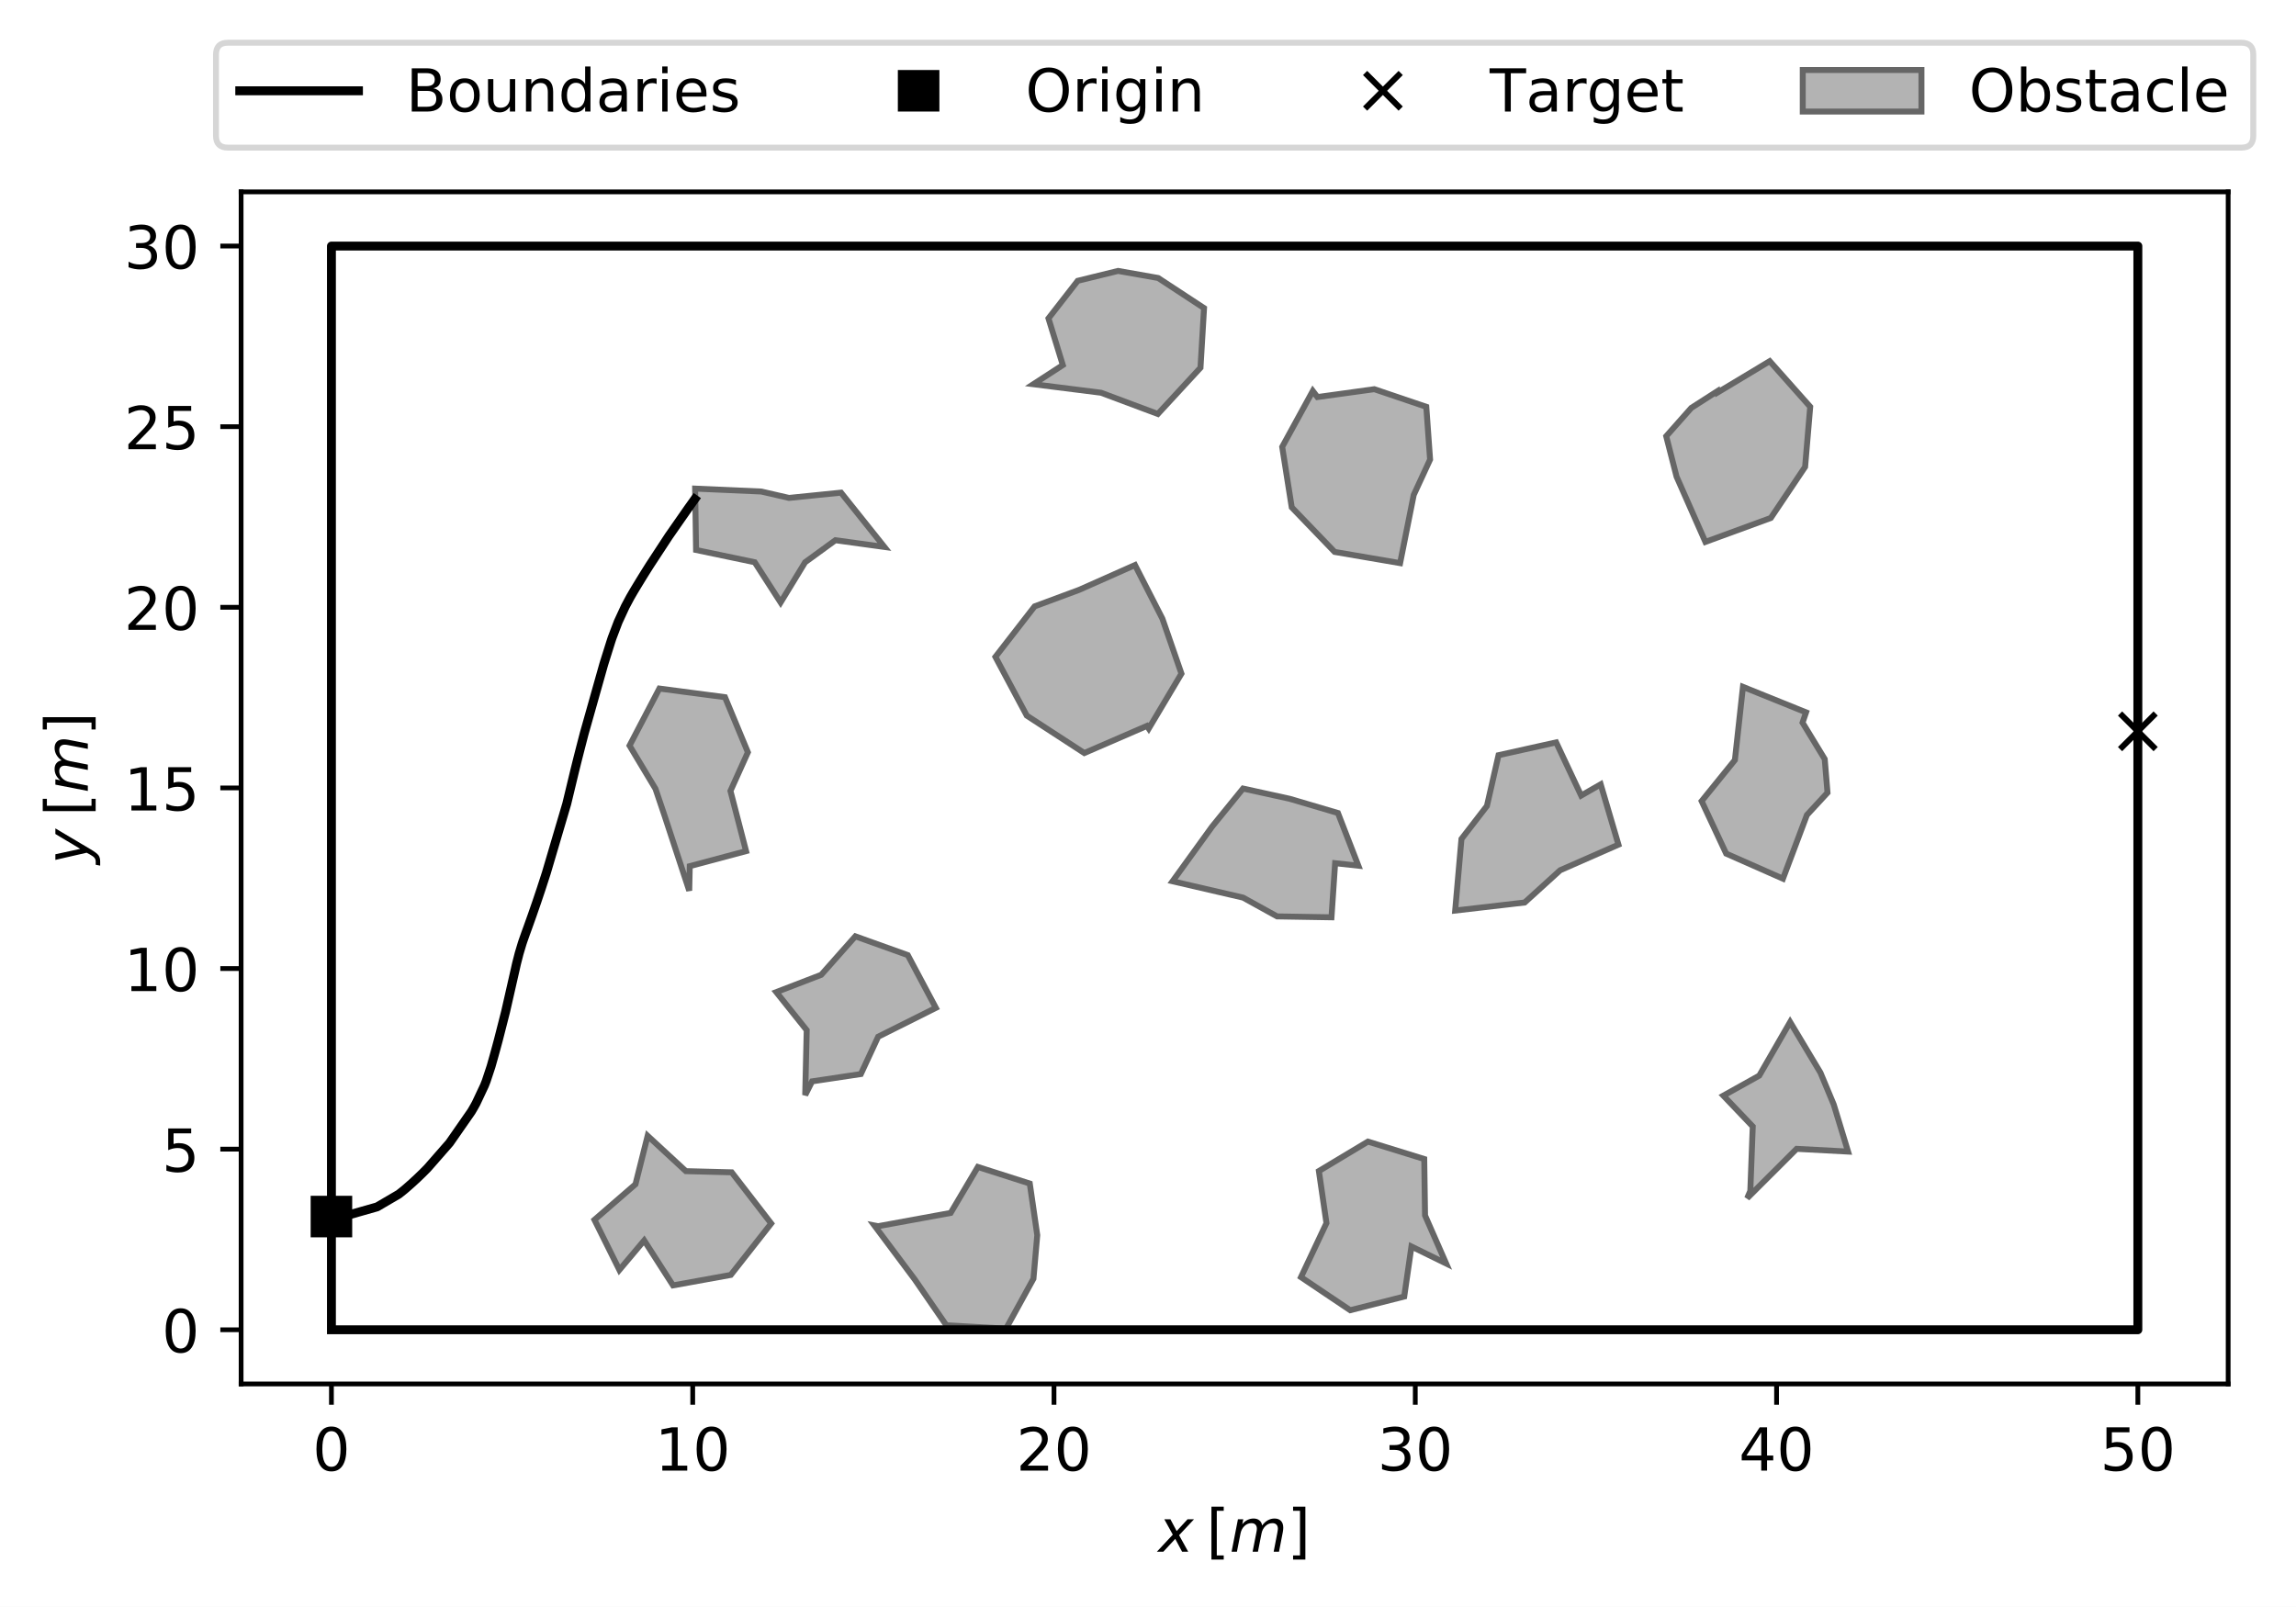
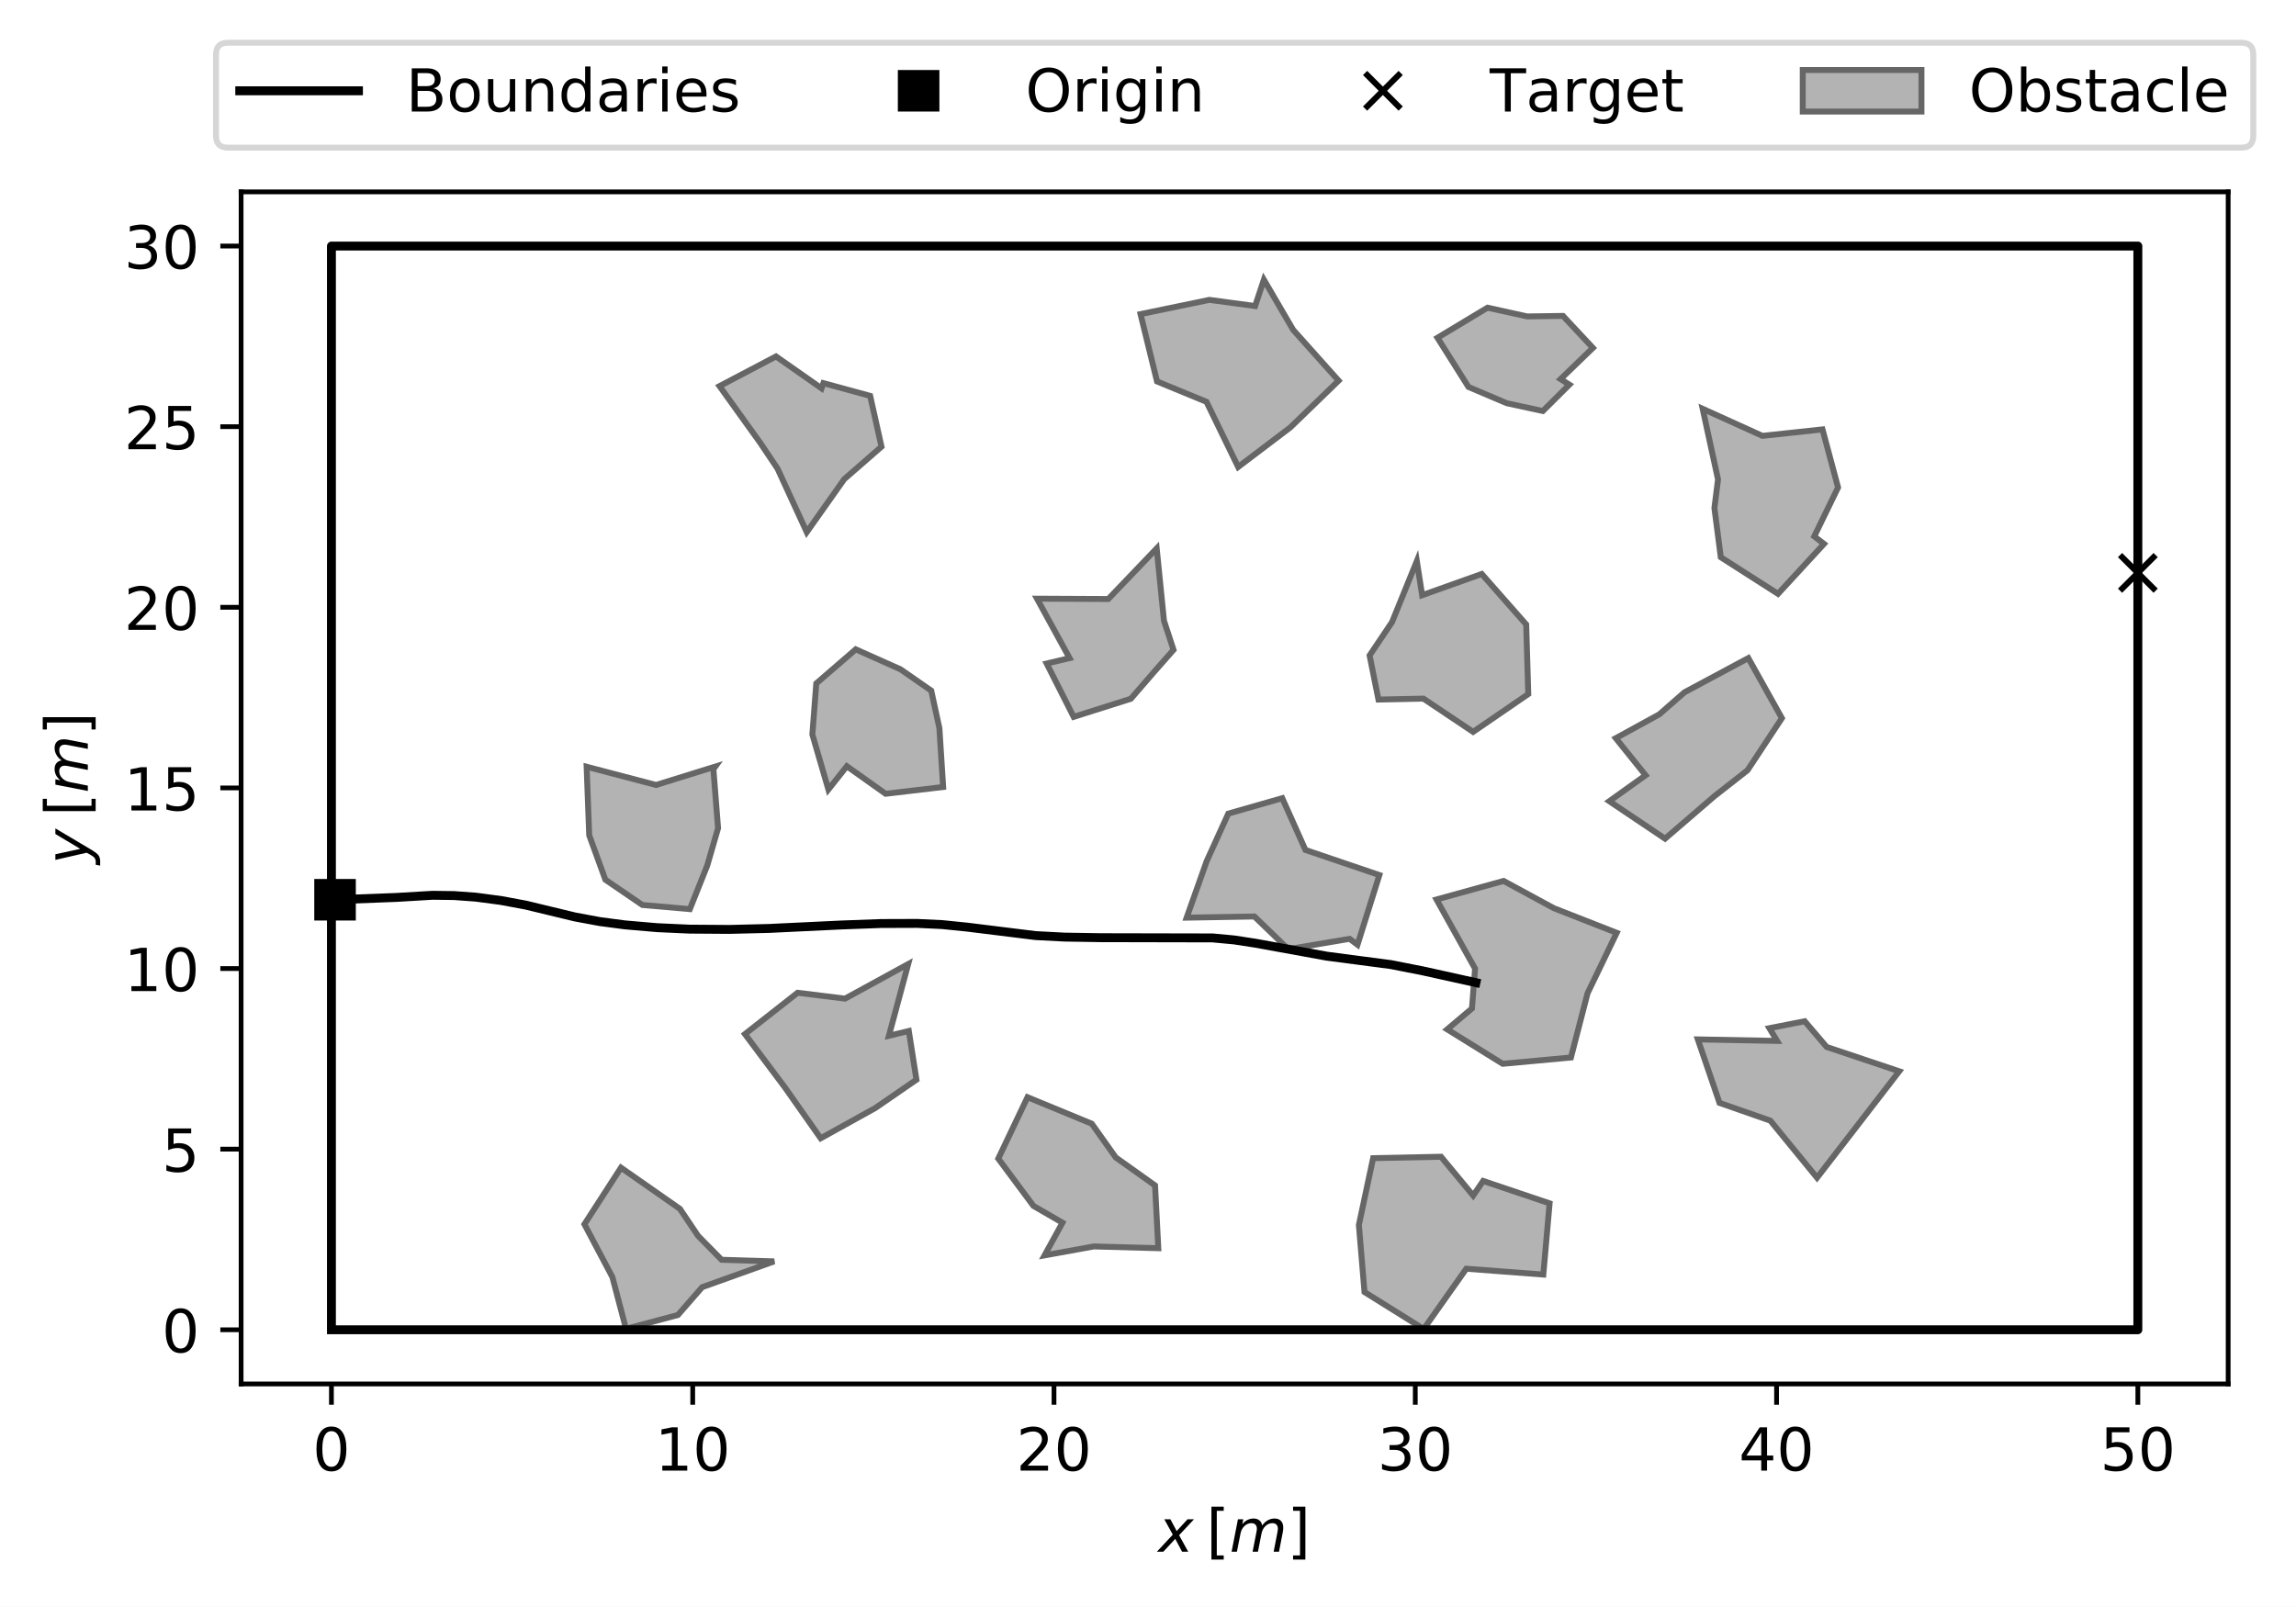
<svg xmlns="http://www.w3.org/2000/svg" xmlns:xlink="http://www.w3.org/1999/xlink" height="270.768pt" version="1.1" viewBox="0 0 386.854 270.768" width="386.854pt">
  <defs>
    <style type="text/css">
*{stroke-linecap:butt;stroke-linejoin:round;}
  </style>
  </defs>
  <g id="figure_1">
    <g id="patch_1">
      <path d="M 0 270.768  L 386.854 270.768  L 386.854 0  L 0 0  z " style="fill:#ffffff;" />
    </g>
    <g id="axes_1">
      <g id="patch_2">
        <path d="M 40.625 233.212  L 375.425 233.212  L 375.425 32.332  L 40.625 32.332  z " style="fill:#ffffff;" />
      </g>
      <g id="patch_3">
-         <path clip-path="url(#p0afa067179)" d="M 243.658 212.914  L 240.106 204.818  L 239.971 195.308  L 230.485 192.373  L 222.219 197.335  L 223.495 206.105  L 219.203 215.216  L 227.498 220.787  L 236.598 218.483  L 237.814 210.053  z " style="fill:#808080;opacity:0.6;stroke:#000000;stroke-linejoin:miter;" />
+         <path clip-path="url(#p19e480f29f)" d="M 142.685 129.12  L 149.223 133.761  L 158.911 132.617  L 158.278 122.702  L 156.905 116.38  L 151.724 112.786  L 144.184 109.42  L 137.537 115.165  L 136.875 123.766  L 139.576 133.037  z " style="fill:#808080;opacity:0.6;stroke:#000000;stroke-linejoin:miter;" />
      </g>
      <g id="patch_4">
-         <path clip-path="url(#p0afa067179)" d="M 294.382 201.914  L 302.719 193.592  L 311.381 194.055  L 308.965 186.119  L 306.727 180.755  L 301.619 172.227  L 296.418 181.254  L 290.369 184.628  L 295.322 189.823  L 294.91 200.686  z " style="fill:#808080;opacity:0.6;stroke:#000000;stroke-linejoin:miter;" />
+         <path clip-path="url(#p19e480f29f)" d="M 299.418 175.404  L 286.07 175.151  L 289.725 185.854  L 298.286 188.843  L 306.152 198.462  L 313.204 189.33  L 320.002 180.523  L 307.777 176.425  L 304.076 172.09  L 298.125 173.259  z " style="fill:#808080;opacity:0.6;stroke:#000000;stroke-linejoin:miter;" />
      </g>
      <g id="patch_5">
-         <path clip-path="url(#p0afa067179)" d="M 266.41 134.061  L 262.199 125.101  L 252.487 127.259  L 250.534 135.811  L 246.241 141.375  L 245.184 153.441  L 256.892 152.083  L 262.876 146.645  L 272.693 142.331  L 269.701 132.171  z " style="fill:#808080;opacity:0.6;stroke:#000000;stroke-linejoin:miter;" />
+         <path clip-path="url(#p19e480f29f)" d="M 238.722 94.54  L 234.549 104.822  L 230.764 110.449  L 232.257 117.885  L 239.835 117.725  L 248.204 123.33  L 257.498 116.96  L 257.151 105.23  L 249.659 96.721  L 239.617 100.297  z " style="fill:#808080;opacity:0.6;stroke:#000000;stroke-linejoin:miter;" />
      </g>
      <g id="patch_6">
-         <path clip-path="url(#p0afa067179)" d="M 136.828 182.222  L 145.043 180.99  L 147.96 174.7  L 157.682 169.836  L 152.956 160.949  L 144.117 157.781  L 138.366 164.268  L 130.796 167.18  L 135.923 173.598  L 135.67 184.529  z " style="fill:#808080;opacity:0.6;stroke:#000000;stroke-linejoin:miter;" />
+         <path clip-path="url(#p19e480f29f)" d="M 248.215 201.468  L 242.8 194.925  L 231.359 195.161  L 228.958 206.421  L 229.906 217.724  L 239.876 223.951  L 247.057 213.794  L 260.035 214.778  L 261.093 202.776  L 249.897 199.004  z " style="fill:#808080;opacity:0.6;stroke:#000000;stroke-linejoin:miter;" />
      </g>
      <g id="patch_7">
-         <path clip-path="url(#p0afa067179)" d="M 193.552 122.772  L 199.063 113.516  L 195.848 104.243  L 191.236 95.218  L 181.853 99.388  L 174.325 102.18  L 167.716 110.692  L 173 120.587  L 182.695 126.896  L 193.245 122.323  z " style="fill:#808080;opacity:0.6;stroke:#000000;stroke-linejoin:miter;" />
+         <path clip-path="url(#p19e480f29f)" d="M 228.725 159.199  L 232.412 147.456  L 219.952 143.226  L 216.048 134.502  L 206.956 137.103  L 203.316 145.11  L 199.937 154.637  L 211.352 154.438  L 217.067 159.948  L 227.395 158.204  z " style="fill:#808080;opacity:0.6;stroke:#000000;stroke-linejoin:miter;" />
      </g>
      <g id="patch_8">
-         <path clip-path="url(#p0afa067179)" d="M 147.329 206.507  L 154.147 215.627  L 159.447 223.32  L 169.5 223.898  L 174.127 215.476  L 174.769 208.136  L 173.507 199.44  L 164.759 196.646  L 160.174 204.393  L 147.959 206.627  z " style="fill:#808080;opacity:0.6;stroke:#000000;stroke-linejoin:miter;" />
+         <path clip-path="url(#p19e480f29f)" d="M 262.943 63.883  L 268.387 58.626  L 263.351 53.235  L 257.326 53.323  L 250.632 51.85  L 242.201 56.917  L 247.426 65.209  L 253.858 67.94  L 259.956 69.264  L 264.421 64.817  z " style="fill:#808080;opacity:0.6;stroke:#000000;stroke-linejoin:miter;" />
      </g>
      <g id="patch_9">
-         <path clip-path="url(#p0afa067179)" d="M 174.109 64.743  L 185.511 66.179  L 195.085 69.757  L 202.27 61.968  L 202.871 51.917  L 195.139 46.844  L 188.384 45.652  L 181.583 47.322  L 176.658 53.648  L 179.075 61.518  z " style="fill:#808080;opacity:0.6;stroke:#000000;stroke-linejoin:miter;" />
+         <path clip-path="url(#p19e480f29f)" d="M 305.683 90.389  L 309.696 82.144  L 307.071 72.358  L 296.951 73.448  L 286.881 68.887  L 289.471 80.791  L 288.863 85.61  L 289.938 93.902  L 299.577 100.068  L 307.326 91.649  z " style="fill:#808080;opacity:0.6;stroke:#000000;stroke-linejoin:miter;" />
      </g>
      <g id="patch_10">
-         <path clip-path="url(#p0afa067179)" d="M 149.012 92.167  L 141.705 83.015  L 132.941 83.904  L 128.275 82.829  L 117.122 82.336  L 117.281 92.678  L 127.162 94.743  L 131.525 101.519  L 135.65 94.751  L 140.758 91.033  z " style="fill:#808080;opacity:0.6;stroke:#000000;stroke-linejoin:miter;" />
+         <path clip-path="url(#p19e480f29f)" d="M 176 211.542  L 184.307 210.04  L 195.163 210.337  L 194.615 199.758  L 187.995 195.045  L 183.954 189.36  L 173.125 184.893  L 168.2 195.241  L 174.129 203.213  L 179.017 206.041  z " style="fill:#808080;opacity:0.6;stroke:#000000;stroke-linejoin:miter;" />
      </g>
      <g id="patch_11">
-         <path clip-path="url(#p0afa067179)" d="M 289.372 65.912  L 284.966 68.739  L 280.741 73.507  L 282.484 80.32  L 287.343 91.318  L 298.364 87.284  L 304.144 78.673  L 305.003 68.545  L 298.18 60.862  L 289.41 66.136  z " style="fill:#808080;opacity:0.6;stroke:#000000;stroke-linejoin:miter;" />
+         <path clip-path="url(#p19e480f29f)" d="M 271.153 135.013  L 280.547 141.324  L 288.868 134.16  L 294.437 129.801  L 300.231 121.021  L 294.574 110.896  L 283.811 116.664  L 279.577 120.375  L 272.242 124.394  L 277.267 130.641  z " style="fill:#808080;opacity:0.6;stroke:#000000;stroke-linejoin:miter;" />
      </g>
      <g id="patch_12">
-         <path clip-path="url(#p0afa067179)" d="M 221.197 65.881  L 216.038 75.303  L 217.645 85.495  L 224.875 93.006  L 235.904 94.892  L 238.199 83.404  L 240.957 77.434  L 240.317 68.55  L 231.559 65.582  L 221.975 66.908  z " style="fill:#808080;opacity:0.6;stroke:#000000;stroke-linejoin:miter;" />
+         <path clip-path="url(#p19e480f29f)" d="M 149.771 174.543  L 153.021 162.455  L 142.378 168.279  L 134.388 167.292  L 125.518 174.257  L 132.259 183.257  L 138.277 191.811  L 147.464 186.723  L 154.412 181.941  L 153.123 173.733  z " style="fill:#808080;opacity:0.6;stroke:#000000;stroke-linejoin:miter;" />
      </g>
      <g id="patch_13">
-         <path clip-path="url(#p0afa067179)" d="M 228.869 145.88  L 225.431 137.001  L 217.317 134.609  L 209.439 132.879  L 204.231 139.288  L 197.566 148.506  L 209.442 151.256  L 215.18 154.424  L 224.342 154.576  L 224.956 145.458  z " style="fill:#808080;opacity:0.6;stroke:#000000;stroke-linejoin:miter;" />
+         <path clip-path="url(#p19e480f29f)" d="M 138.425 65.442  L 130.75 60.062  L 121.233 65.068  L 128.098 74.63  L 131.002 78.955  L 135.932 89.674  L 142.238 80.753  L 148.523 75.272  L 146.613 66.706  L 138.732 64.561  z " style="fill:#808080;opacity:0.6;stroke:#000000;stroke-linejoin:miter;" />
      </g>
      <g id="patch_14">
-         <path clip-path="url(#p0afa067179)" d="M 116.218 145.958  L 125.707 143.422  L 123.076 133.283  L 126.013 126.769  L 122.153 117.483  L 111.099 116.028  L 106.073 125.646  L 110.44 132.918  L 111.905 137.245  L 116.129 150.092  z " style="fill:#808080;opacity:0.6;stroke:#000000;stroke-linejoin:miter;" />
+         <path clip-path="url(#p19e480f29f)" d="M 120.519 129.176  L 110.536 132.277  L 98.843 129.207  L 99.277 140.758  L 102 148.241  L 108.233 152.496  L 116.232 153.199  L 119.162 145.856  L 120.987 139.552  L 120.2 129.616  z " style="fill:#808080;opacity:0.6;stroke:#000000;stroke-linejoin:miter;" />
      </g>
      <g id="patch_15">
-         <path clip-path="url(#p0afa067179)" d="M 108.538 209.029  L 113.397 216.603  L 123.129 214.84  L 129.939 206.167  L 123.285 197.549  L 115.563 197.35  L 109.122 191.397  L 107.072 199.561  L 100.159 205.553  L 104.358 213.998  z " style="fill:#808080;opacity:0.6;stroke:#000000;stroke-linejoin:miter;" />
+         <path clip-path="url(#p19e480f29f)" d="M 211.473 51.572  L 203.775 50.531  L 192.169 52.931  L 194.949 64.278  L 203.28 67.708  L 208.619 78.688  L 217.416 72.019  L 225.543 64.145  L 217.884 55.583  L 212.951 47.133  z " style="fill:#808080;opacity:0.6;stroke:#000000;stroke-linejoin:miter;" />
      </g>
      <g id="patch_16">
-         <path clip-path="url(#p0afa067179)" d="M 304.304 120.039  L 293.67 115.744  L 292.315 128.072  L 286.708 134.997  L 290.845 143.843  L 300.41 148.068  L 304.445 137.337  L 307.917 133.578  L 307.449 127.916  L 303.711 121.774  z " style="fill:#808080;opacity:0.6;stroke:#000000;stroke-linejoin:miter;" />
+         <path clip-path="url(#p19e480f29f)" d="M 176.353 111.809  L 180.902 120.8  L 190.538 117.747  L 194.415 113.267  L 197.727 109.507  L 196.117 104.598  L 194.892 92.412  L 186.733 100.94  L 174.727 100.883  L 180.213 110.901  z " style="fill:#808080;opacity:0.6;stroke:#000000;stroke-linejoin:miter;" />
+       </g>
+       <g id="patch_17">
+         <path clip-path="url(#p19e480f29f)" d="M 121.583 212.287  L 117.611 208.251  L 114.559 203.704  L 104.63 196.768  L 98.472 206.298  L 103.182 215.206  L 105.473 223.919  L 114.22 221.591  L 118.305 216.905  L 130.438 212.555  z " style="fill:#808080;opacity:0.6;stroke:#000000;stroke-linejoin:miter;" />
+       </g>
+       <g id="patch_18">
+         <path clip-path="url(#p19e480f29f)" d="M 243.837 173.459  L 253.196 179.261  L 264.688 178.202  L 267.489 167.369  L 272.4 157.192  L 261.82 153.045  L 253.341 148.448  L 242.038 151.573  L 248.54 163.233  L 248.008 169.942  z " style="fill:#808080;opacity:0.6;stroke:#000000;stroke-linejoin:miter;" />
      </g>
      <g id="matplotlib.axis_1">
        <g id="xtick_1">
          <g id="line2d_1">
            <defs>
-               <path d="M 0 0  L 0 3.5  " id="mfae26e0683" style="stroke:#000000;stroke-width:0.8;" />
-             </defs>
-             <g>
-               <use style="stroke:#000000;stroke-width:0.8;" x="55.843" xlink:href="#mfae26e0683" y="233.212" />
+               <path d="M 0 0  L 0 3.5  " id="m604d54bfc1" style="stroke:#000000;stroke-width:0.8;" />
+             </defs>
+             <g>
+               <use style="stroke:#000000;stroke-width:0.8;" x="55.843" xlink:href="#m604d54bfc1" y="233.212" />
            </g>
          </g>
          <g id="text_1">
            <defs>
              <path d="M 31.781 66.406  Q 24.172 66.406 20.328 58.906  Q 16.5 51.422 16.5 36.375  Q 16.5 21.391 20.328 13.891  Q 24.172 6.391 31.781 6.391  Q 39.453 6.391 43.281 13.891  Q 47.125 21.391 47.125 36.375  Q 47.125 51.422 43.281 58.906  Q 39.453 66.406 31.781 66.406  z M 31.781 74.219  Q 44.047 74.219 50.516 64.516  Q 56.984 54.828 56.984 36.375  Q 56.984 17.969 50.516 8.266  Q 44.047 -1.422 31.781 -1.422  Q 19.531 -1.422 13.062 8.266  Q 6.594 17.969 6.594 36.375  Q 6.594 54.828 13.062 64.516  Q 19.531 74.219 31.781 74.219  z " id="DejaVuSans-30" />
            </defs>
            <g transform="translate(52.66193 247.8104)scale(0.1 -0.1)">
              <use xlink:href="#DejaVuSans-30" />
            </g>
          </g>
        </g>
        <g id="xtick_2">
          <g id="line2d_2">
            <g>
-               <use style="stroke:#000000;stroke-width:0.8;" x="116.716" xlink:href="#mfae26e0683" y="233.212" />
+               <use style="stroke:#000000;stroke-width:0.8;" x="116.716" xlink:href="#m604d54bfc1" y="233.212" />
            </g>
          </g>
          <g id="text_2">
            <defs>
              <path d="M 12.406 8.297  L 28.516 8.297  L 28.516 63.922  L 10.984 60.406  L 10.984 69.391  L 28.422 72.906  L 38.281 72.906  L 38.281 8.297  L 54.391 8.297  L 54.391 0  L 12.406 0  z " id="DejaVuSans-31" />
            </defs>
            <g transform="translate(110.3534 247.8104)scale(0.1 -0.1)">
              <use xlink:href="#DejaVuSans-31" />
              <use x="63.623" xlink:href="#DejaVuSans-30" />
            </g>
          </g>
        </g>
        <g id="xtick_3">
          <g id="line2d_3">
            <g>
-               <use style="stroke:#000000;stroke-width:0.8;" x="177.589" xlink:href="#mfae26e0683" y="233.212" />
+               <use style="stroke:#000000;stroke-width:0.8;" x="177.589" xlink:href="#m604d54bfc1" y="233.212" />
            </g>
          </g>
          <g id="text_3">
            <defs>
              <path d="M 19.188 8.297  L 53.609 8.297  L 53.609 0  L 7.328 0  L 7.328 8.297  Q 12.938 14.109 22.625 23.891  Q 32.328 33.688 34.812 36.531  Q 39.547 41.844 41.422 45.531  Q 43.312 49.219 43.312 52.781  Q 43.312 58.594 39.234 62.25  Q 35.156 65.922 28.609 65.922  Q 23.969 65.922 18.812 64.312  Q 13.672 62.703 7.812 59.422  L 7.812 69.391  Q 13.766 71.781 18.938 73  Q 24.125 74.219 28.422 74.219  Q 39.75 74.219 46.484 68.547  Q 53.219 62.891 53.219 53.422  Q 53.219 48.922 51.531 44.891  Q 49.859 40.875 45.406 35.406  Q 44.188 33.984 37.641 27.219  Q 31.109 20.453 19.188 8.297  z " id="DejaVuSans-32" />
            </defs>
            <g transform="translate(171.2261 247.8104)scale(0.1 -0.1)">
              <use xlink:href="#DejaVuSans-32" />
              <use x="63.623" xlink:href="#DejaVuSans-30" />
            </g>
          </g>
        </g>
        <g id="xtick_4">
          <g id="line2d_4">
            <g>
-               <use style="stroke:#000000;stroke-width:0.8;" x="238.461" xlink:href="#mfae26e0683" y="233.212" />
+               <use style="stroke:#000000;stroke-width:0.8;" x="238.461" xlink:href="#m604d54bfc1" y="233.212" />
            </g>
          </g>
          <g id="text_4">
            <defs>
              <path d="M 40.578 39.312  Q 47.656 37.797 51.625 33  Q 55.609 28.219 55.609 21.188  Q 55.609 10.406 48.188 4.484  Q 40.766 -1.422 27.094 -1.422  Q 22.516 -1.422 17.656 -0.516  Q 12.797 0.391 7.625 2.203  L 7.625 11.719  Q 11.719 9.328 16.594 8.109  Q 21.484 6.891 26.812 6.891  Q 36.078 6.891 40.938 10.547  Q 45.797 14.203 45.797 21.188  Q 45.797 27.641 41.281 31.266  Q 36.766 34.906 28.719 34.906  L 20.219 34.906  L 20.219 43.016  L 29.109 43.016  Q 36.375 43.016 40.234 45.922  Q 44.094 48.828 44.094 54.297  Q 44.094 59.906 40.109 62.906  Q 36.141 65.922 28.719 65.922  Q 24.656 65.922 20.016 65.031  Q 15.375 64.156 9.812 62.312  L 9.812 71.094  Q 15.438 72.656 20.344 73.438  Q 25.25 74.219 29.594 74.219  Q 40.828 74.219 47.359 69.109  Q 53.906 64.016 53.906 55.328  Q 53.906 49.266 50.438 45.094  Q 46.969 40.922 40.578 39.312  z " id="DejaVuSans-33" />
            </defs>
            <g transform="translate(232.0989 247.8104)scale(0.1 -0.1)">
              <use xlink:href="#DejaVuSans-33" />
              <use x="63.623" xlink:href="#DejaVuSans-30" />
            </g>
          </g>
        </g>
        <g id="xtick_5">
          <g id="line2d_5">
            <g>
-               <use style="stroke:#000000;stroke-width:0.8;" x="299.334" xlink:href="#mfae26e0683" y="233.212" />
+               <use style="stroke:#000000;stroke-width:0.8;" x="299.334" xlink:href="#m604d54bfc1" y="233.212" />
            </g>
          </g>
          <g id="text_5">
            <defs>
              <path d="M 37.797 64.312  L 12.891 25.391  L 37.797 25.391  z M 35.203 72.906  L 47.609 72.906  L 47.609 25.391  L 58.016 25.391  L 58.016 17.188  L 47.609 17.188  L 47.609 0  L 37.797 0  L 37.797 17.188  L 4.891 17.188  L 4.891 26.703  z " id="DejaVuSans-34" />
            </defs>
            <g transform="translate(292.9716 247.8104)scale(0.1 -0.1)">
              <use xlink:href="#DejaVuSans-34" />
              <use x="63.623" xlink:href="#DejaVuSans-30" />
            </g>
          </g>
        </g>
        <g id="xtick_6">
          <g id="line2d_6">
            <g>
-               <use style="stroke:#000000;stroke-width:0.8;" x="360.207" xlink:href="#mfae26e0683" y="233.212" />
+               <use style="stroke:#000000;stroke-width:0.8;" x="360.207" xlink:href="#m604d54bfc1" y="233.212" />
            </g>
          </g>
          <g id="text_6">
            <defs>
              <path d="M 10.797 72.906  L 49.516 72.906  L 49.516 64.594  L 19.828 64.594  L 19.828 46.734  Q 21.969 47.469 24.109 47.828  Q 26.266 48.188 28.422 48.188  Q 40.625 48.188 47.75 41.5  Q 54.891 34.812 54.891 23.391  Q 54.891 11.625 47.562 5.094  Q 40.234 -1.422 26.906 -1.422  Q 22.312 -1.422 17.547 -0.641  Q 12.797 0.141 7.719 1.703  L 7.719 11.625  Q 12.109 9.234 16.797 8.062  Q 21.484 6.891 26.703 6.891  Q 35.156 6.891 40.078 11.328  Q 45.016 15.766 45.016 23.391  Q 45.016 31 40.078 35.438  Q 35.156 39.891 26.703 39.891  Q 22.75 39.891 18.812 39.016  Q 14.891 38.141 10.797 36.281  z " id="DejaVuSans-35" />
            </defs>
            <g transform="translate(353.8443 247.8104)scale(0.1 -0.1)">
              <use xlink:href="#DejaVuSans-35" />
              <use x="63.623" xlink:href="#DejaVuSans-30" />
            </g>
          </g>
        </g>
        <g id="text_7">
          <defs>
            <path d="M 60.016 54.688  L 34.906 27.875  L 50.297 0  L 39.984 0  L 28.422 21.688  L 8.297 0  L -2.594 0  L 24.312 28.812  L 10.016 54.688  L 20.312 54.688  L 30.812 34.906  L 49.125 54.688  z " id="DejaVuSans-Oblique-78" />
            <path d="M 8.594 75.984  L 29.297 75.984  L 29.297 69  L 17.578 69  L 17.578 -6.203  L 29.297 -6.203  L 29.297 -13.188  L 8.594 -13.188  z " id="DejaVuSans-5b" />
            <path d="M 89.797 33.016  L 83.406 0  L 74.422 0  L 80.719 32.719  Q 81.109 34.812 81.297 36.328  Q 81.5 37.844 81.5 38.922  Q 81.5 43.312 79.047 45.75  Q 76.609 48.188 72.219 48.188  Q 65.672 48.188 60.547 43.281  Q 55.422 38.375 53.906 30.516  L 47.906 0  L 38.922 0  L 45.312 32.719  Q 45.703 34.516 45.891 36.047  Q 46.094 37.594 46.094 38.812  Q 46.094 43.266 43.656 45.719  Q 41.219 48.188 36.922 48.188  Q 30.281 48.188 25.141 43.281  Q 20.016 38.375 18.5 30.516  L 12.5 0  L 3.516 0  L 14.203 54.688  L 23.188 54.688  L 21.484 46.188  Q 25.141 50.984 30.047 53.484  Q 34.969 56 40.578 56  Q 46.531 56 50.359 52.875  Q 54.203 49.75 54.984 44.188  Q 59.078 49.953 64.469 52.969  Q 69.875 56 75.875 56  Q 82.906 56 86.734 51.953  Q 90.578 47.906 90.578 40.484  Q 90.578 38.875 90.375 36.938  Q 90.188 35.016 89.797 33.016  z " id="DejaVuSans-Oblique-6d" />
            <path d="M 30.422 75.984  L 30.422 -13.188  L 9.719 -13.188  L 9.719 -6.203  L 21.391 -6.203  L 21.391 69  L 9.719 69  L 9.719 75.984  z " id="DejaVuSans-5d" />
          </defs>
          <g transform="translate(195.175 261.4886)scale(0.1 -0.1)">
            <use transform="translate(0 0.015625)" xlink:href="#DejaVuSans-Oblique-78" />
            <use transform="translate(80.82661 0.015625)" xlink:href="#DejaVuSans-5b" />
            <use transform="translate(119.8403 0.015625)" xlink:href="#DejaVuSans-Oblique-6d" />
            <use transform="translate(217.2524 0.015625)" xlink:href="#DejaVuSans-5d" />
          </g>
        </g>
      </g>
      <g id="matplotlib.axis_2">
        <g id="ytick_1">
          <g id="line2d_7">
            <defs>
-               <path d="M 0 0  L -3.5 0  " id="md1464a8545" style="stroke:#000000;stroke-width:0.8;" />
-             </defs>
-             <g>
-               <use style="stroke:#000000;stroke-width:0.8;" x="40.625" xlink:href="#md1464a8545" y="224.081" />
+               <path d="M 0 0  L -3.5 0  " id="m8abe819261" style="stroke:#000000;stroke-width:0.8;" />
+             </defs>
+             <g>
+               <use style="stroke:#000000;stroke-width:0.8;" x="40.625" xlink:href="#m8abe819261" y="224.081" />
            </g>
          </g>
          <g id="text_8">
            <g transform="translate(27.2625 227.8803)scale(0.1 -0.1)">
              <use xlink:href="#DejaVuSans-30" />
            </g>
          </g>
        </g>
        <g id="ytick_2">
          <g id="line2d_8">
            <g>
-               <use style="stroke:#000000;stroke-width:0.8;" x="40.625" xlink:href="#md1464a8545" y="193.645" />
+               <use style="stroke:#000000;stroke-width:0.8;" x="40.625" xlink:href="#m8abe819261" y="193.645" />
            </g>
          </g>
          <g id="text_9">
            <g transform="translate(27.2625 197.4439)scale(0.1 -0.1)">
              <use xlink:href="#DejaVuSans-35" />
            </g>
          </g>
        </g>
        <g id="ytick_3">
          <g id="line2d_9">
            <g>
-               <use style="stroke:#000000;stroke-width:0.8;" x="40.625" xlink:href="#md1464a8545" y="163.208" />
+               <use style="stroke:#000000;stroke-width:0.8;" x="40.625" xlink:href="#m8abe819261" y="163.208" />
            </g>
          </g>
          <g id="text_10">
            <g transform="translate(20.9 167.0076)scale(0.1 -0.1)">
              <use xlink:href="#DejaVuSans-31" />
              <use x="63.623" xlink:href="#DejaVuSans-30" />
            </g>
          </g>
        </g>
        <g id="ytick_4">
          <g id="line2d_10">
            <g>
-               <use style="stroke:#000000;stroke-width:0.8;" x="40.625" xlink:href="#md1464a8545" y="132.772" />
+               <use style="stroke:#000000;stroke-width:0.8;" x="40.625" xlink:href="#m8abe819261" y="132.772" />
            </g>
          </g>
          <g id="text_11">
            <g transform="translate(20.9 136.5712)scale(0.1 -0.1)">
              <use xlink:href="#DejaVuSans-31" />
              <use x="63.623" xlink:href="#DejaVuSans-35" />
            </g>
          </g>
        </g>
        <g id="ytick_5">
          <g id="line2d_11">
            <g>
-               <use style="stroke:#000000;stroke-width:0.8;" x="40.625" xlink:href="#md1464a8545" y="102.336" />
+               <use style="stroke:#000000;stroke-width:0.8;" x="40.625" xlink:href="#m8abe819261" y="102.336" />
            </g>
          </g>
          <g id="text_12">
            <g transform="translate(20.9 106.1349)scale(0.1 -0.1)">
              <use xlink:href="#DejaVuSans-32" />
              <use x="63.623" xlink:href="#DejaVuSans-30" />
            </g>
          </g>
        </g>
        <g id="ytick_6">
          <g id="line2d_12">
            <g>
-               <use style="stroke:#000000;stroke-width:0.8;" x="40.625" xlink:href="#md1464a8545" y="71.899" />
+               <use style="stroke:#000000;stroke-width:0.8;" x="40.625" xlink:href="#m8abe819261" y="71.899" />
            </g>
          </g>
          <g id="text_13">
            <g transform="translate(20.9 75.69849)scale(0.1 -0.1)">
              <use xlink:href="#DejaVuSans-32" />
              <use x="63.623" xlink:href="#DejaVuSans-35" />
            </g>
          </g>
        </g>
        <g id="ytick_7">
          <g id="line2d_13">
            <g>
-               <use style="stroke:#000000;stroke-width:0.8;" x="40.625" xlink:href="#md1464a8545" y="41.463" />
+               <use style="stroke:#000000;stroke-width:0.8;" x="40.625" xlink:href="#m8abe819261" y="41.463" />
            </g>
          </g>
          <g id="text_14">
            <g transform="translate(20.9 45.26213)scale(0.1 -0.1)">
              <use xlink:href="#DejaVuSans-33" />
              <use x="63.623" xlink:href="#DejaVuSans-30" />
            </g>
          </g>
        </g>
        <g id="text_15">
          <defs>
            <path d="M 24.812 -5.078  Q 18.562 -15.578 14.625 -18.188  Q 10.688 -20.797 4.594 -20.797  L -2.484 -20.797  L -0.984 -13.281  L 4.203 -13.281  Q 7.953 -13.281 10.594 -11.234  Q 13.234 -9.188 16.5 -3.219  L 19.281 2  L 7.172 54.688  L 16.703 54.688  L 25.781 12.797  L 50.875 54.688  L 60.297 54.688  z " id="DejaVuSans-Oblique-79" />
          </defs>
          <g transform="translate(14.8 145.622)rotate(-90)scale(0.1 -0.1)">
            <use transform="translate(0 0.015625)" xlink:href="#DejaVuSans-Oblique-79" />
            <use transform="translate(80.82661 0.015625)" xlink:href="#DejaVuSans-5b" />
            <use transform="translate(119.8403 0.015625)" xlink:href="#DejaVuSans-Oblique-6d" />
            <use transform="translate(217.2524 0.015625)" xlink:href="#DejaVuSans-5d" />
          </g>
        </g>
      </g>
      <g id="line2d_14">
-         <path clip-path="url(#p0afa067179)" d="M 55.843 205.005  L 55.843 205.005  L 55.843 205.005  L 55.843 205.005  L 55.844 205.005  L 55.844 205.005  L 55.846 205.005  L 55.848 205.005  L 55.867 205.005  L 55.886 205.005  L 56.079 205.003  L 56.271 204.998  L 56.988 204.968  L 57.703 204.912  L 58.415 204.828  L 63.541 203.373  L 67.201 201.23  L 68.103 200.511  L 68.149 200.472  L 68.194 200.434  L 68.239 200.395  L 68.284 200.357  L 68.375 200.279  L 68.465 200.202  L 68.555 200.124  L 69.447 199.336  L 70.322 198.528  L 71.179 197.702  L 72.017 196.857  L 75.745 192.596  L 79.401 187.342  L 79.486 187.201  L 79.571 187.059  L 79.654 186.917  L 79.737 186.774  L 79.901 186.488  L 80.062 186.199  L 80.22 185.91  L 81.625 182.925  L 81.924 182.162  L 82.724 179.745  L 82.742 179.681  L 82.76 179.618  L 82.778 179.554  L 82.797 179.491  L 82.833 179.364  L 82.869 179.237  L 82.905 179.11  L 83.263 177.839  L 83.614 176.567  L 83.958 175.292  L 85.197 170.442  L 86.857 163.154  L 86.875 163.071  L 86.893 162.987  L 86.912 162.904  L 86.93 162.82  L 86.968 162.653  L 87.006 162.487  L 87.045 162.32  L 87.47 160.664  L 87.961 159.027  L 88.093 158.626  L 88.558 157.305  L 88.597 157.199  L 88.636 157.092  L 88.675 156.986  L 88.714 156.879  L 88.791 156.667  L 88.869 156.454  L 88.946 156.241  L 89.707 154.107  L 90.449 151.966  L 91.17 149.819  L 92.046 147.118  L 95.488 135.462  L 96.799 130.023  L 96.847 129.827  L 97.335 127.866  L 97.835 125.909  L 98.422 123.646  L 101.726 111.934  L 102.851 108.353  L 102.855 108.34  L 102.864 108.312  L 102.872 108.285  L 102.96 108.013  L 103.049 107.741  L 103.14 107.47  L 104.154 104.798  L 105.354 102.204  L 106.19 100.638  L 106.763 99.652  L 106.792 99.603  L 106.822 99.554  L 106.851 99.505  L 106.881 99.456  L 106.939 99.358  L 106.998 99.26  L 107.057 99.162  L 107.65 98.184  L 108.248 97.209  L 108.852 96.238  L 109.461 95.271  L 112.687 90.345  L 115.99 85.608  L 116.123 85.422  L 116.256 85.236  L 116.389 85.05  L 116.522 84.864  L 116.789 84.492  L 117.054 84.12  " style="fill:none;stroke:#000000;stroke-linecap:square;stroke-width:1.5;" />
+         <path clip-path="url(#p19e480f29f)" d="M 56.452 151.618  L 66.789 151.227  L 72.864 150.865  L 76.516 150.913  L 80.158 151.179  L 84.382 151.737  L 88.57 152.516  L 92.713 153.513  L 96.854 154.514  L 101.043 155.293  L 105.267 155.85  L 110.725 156.323  L 116.197 156.57  L 122.893 156.617  L 129.587 156.453  L 141.747 155.87  L 148.438 155.624  L 154.525 155.604  L 158.781 155.806  L 163.019 156.238  L 174.494 157.658  L 179.357 157.91  L 185.443 158.01  L 204.31 158.05  L 207.946 158.39  L 211.555 158.945  L 223.528 161.122  L 234.389 162.55  L 239.764 163.61  L 248.678 165.586  L 248.678 165.586  " style="fill:none;stroke:#000000;stroke-linecap:square;stroke-width:1.5;" />
      </g>
      <g id="line2d_15">
-         <path clip-path="url(#p0afa067179)" d="M 55.843 224.081  L 55.843 41.463  L 360.207 41.463  L 360.207 224.081  L 55.843 224.081  " style="fill:none;stroke:#000000;stroke-linecap:square;stroke-width:1.5;" />
+         <path clip-path="url(#p19e480f29f)" d="M 55.843 224.081  L 55.843 41.463  L 360.207 41.463  L 360.207 224.081  L 55.843 224.081  " style="fill:none;stroke:#000000;stroke-linecap:square;stroke-width:1.5;" />
      </g>
      <g id="line2d_16">
        <defs>
-           <path d="M -3 3  L 3 3  L 3 -3  L -3 -3  z " id="m0b8f07f280" style="stroke:#000000;stroke-linejoin:miter;" />
+           <path d="M -3 3  L 3 3  L 3 -3  L -3 -3  z " id="m8183c5cead" style="stroke:#000000;stroke-linejoin:miter;" />
        </defs>
-         <g clip-path="url(#p0afa067179)">
-           <use style="stroke:#000000;stroke-linejoin:miter;" x="55.843" xlink:href="#m0b8f07f280" y="205.005" />
+         <g clip-path="url(#p19e480f29f)">
+           <use style="stroke:#000000;stroke-linejoin:miter;" x="56.452" xlink:href="#m8183c5cead" y="151.618" />
        </g>
      </g>
      <g id="line2d_17">
        <defs>
-           <path d="M -3 3  L 3 -3  M -3 -3  L 3 3  " id="m96e9131516" style="stroke:#000000;" />
+           <path d="M -3 3  L 3 -3  M -3 -3  L 3 3  " id="m913d41648d" style="stroke:#000000;" />
        </defs>
-         <g clip-path="url(#p0afa067179)">
-           <use style="stroke:#000000;" x="360.207" xlink:href="#m96e9131516" y="123.234" />
-         </g>
-       </g>
-       <g id="patch_17">
+         <g clip-path="url(#p19e480f29f)">
+           <use style="stroke:#000000;" x="360.207" xlink:href="#m913d41648d" y="96.54" />
+         </g>
+       </g>
+       <g id="patch_19">
        <path d="M 40.625 233.212  L 40.625 32.332  " style="fill:none;stroke:#000000;stroke-linecap:square;stroke-linejoin:miter;stroke-width:0.8;" />
      </g>
-       <g id="patch_18">
+       <g id="patch_20">
        <path d="M 375.425 233.212  L 375.425 32.332  " style="fill:none;stroke:#000000;stroke-linecap:square;stroke-linejoin:miter;stroke-width:0.8;" />
      </g>
-       <g id="patch_19">
+       <g id="patch_21">
        <path d="M 40.625 233.212  L 375.425 233.212  " style="fill:none;stroke:#000000;stroke-linecap:square;stroke-linejoin:miter;stroke-width:0.8;" />
      </g>
-       <g id="patch_20">
+       <g id="patch_22">
        <path d="M 40.625 32.332  L 375.425 32.332  " style="fill:none;stroke:#000000;stroke-linecap:square;stroke-linejoin:miter;stroke-width:0.8;" />
      </g>
      <g id="legend_1">
-         <g id="patch_21">
+         <g id="patch_23">
          <path d="M 38.396 24.878  L 377.654 24.878  Q 379.654 24.878 379.654 22.878  L 379.654 9.2  Q 379.654 7.2 377.654 7.2  L 38.396 7.2  Q 36.396 7.2 36.396 9.2  L 36.396 22.878  Q 36.396 24.878 38.396 24.878  z " style="fill:#ffffff;opacity:0.8;stroke:#cccccc;stroke-linejoin:miter;" />
        </g>
        <g id="line2d_18">
          <path d="M 40.396 15.298  L 60.396 15.298  " style="fill:none;stroke:#000000;stroke-linecap:square;stroke-width:1.5;" />
        </g>
        <g id="line2d_19" />
        <g id="text_16">
          <defs>
            <path d="M 19.672 34.812  L 19.672 8.109  L 35.5 8.109  Q 43.453 8.109 47.281 11.406  Q 51.125 14.703 51.125 21.484  Q 51.125 28.328 47.281 31.562  Q 43.453 34.812 35.5 34.812  z M 19.672 64.797  L 19.672 42.828  L 34.281 42.828  Q 41.5 42.828 45.031 45.531  Q 48.578 48.25 48.578 53.812  Q 48.578 59.328 45.031 62.062  Q 41.5 64.797 34.281 64.797  z M 9.812 72.906  L 35.016 72.906  Q 46.297 72.906 52.391 68.219  Q 58.5 63.531 58.5 54.891  Q 58.5 48.188 55.375 44.234  Q 52.25 40.281 46.188 39.312  Q 53.469 37.75 57.5 32.781  Q 61.531 27.828 61.531 20.406  Q 61.531 10.641 54.891 5.312  Q 48.25 0 35.984 0  L 9.812 0  z " id="DejaVuSans-42" />
            <path d="M 30.609 48.391  Q 23.391 48.391 19.188 42.75  Q 14.984 37.109 14.984 27.297  Q 14.984 17.484 19.156 11.844  Q 23.344 6.203 30.609 6.203  Q 37.797 6.203 41.984 11.859  Q 46.188 17.531 46.188 27.297  Q 46.188 37.016 41.984 42.703  Q 37.797 48.391 30.609 48.391  z M 30.609 56  Q 42.328 56 49.016 48.375  Q 55.719 40.766 55.719 27.297  Q 55.719 13.875 49.016 6.219  Q 42.328 -1.422 30.609 -1.422  Q 18.844 -1.422 12.172 6.219  Q 5.516 13.875 5.516 27.297  Q 5.516 40.766 12.172 48.375  Q 18.844 56 30.609 56  z " id="DejaVuSans-6f" />
            <path d="M 8.5 21.578  L 8.5 54.688  L 17.484 54.688  L 17.484 21.922  Q 17.484 14.156 20.5 10.266  Q 23.531 6.391 29.594 6.391  Q 36.859 6.391 41.078 11.031  Q 45.312 15.672 45.312 23.688  L 45.312 54.688  L 54.297 54.688  L 54.297 0  L 45.312 0  L 45.312 8.406  Q 42.047 3.422 37.719 1  Q 33.406 -1.422 27.688 -1.422  Q 18.266 -1.422 13.375 4.438  Q 8.5 10.297 8.5 21.578  z M 31.109 56  z " id="DejaVuSans-75" />
            <path d="M 54.891 33.016  L 54.891 0  L 45.906 0  L 45.906 32.719  Q 45.906 40.484 42.875 44.328  Q 39.844 48.188 33.797 48.188  Q 26.516 48.188 22.312 43.547  Q 18.109 38.922 18.109 30.906  L 18.109 0  L 9.078 0  L 9.078 54.688  L 18.109 54.688  L 18.109 46.188  Q 21.344 51.125 25.703 53.562  Q 30.078 56 35.797 56  Q 45.219 56 50.047 50.172  Q 54.891 44.344 54.891 33.016  z " id="DejaVuSans-6e" />
            <path d="M 45.406 46.391  L 45.406 75.984  L 54.391 75.984  L 54.391 0  L 45.406 0  L 45.406 8.203  Q 42.578 3.328 38.25 0.953  Q 33.938 -1.422 27.875 -1.422  Q 17.969 -1.422 11.734 6.484  Q 5.516 14.406 5.516 27.297  Q 5.516 40.188 11.734 48.094  Q 17.969 56 27.875 56  Q 33.938 56 38.25 53.625  Q 42.578 51.266 45.406 46.391  z M 14.797 27.297  Q 14.797 17.391 18.875 11.75  Q 22.953 6.109 30.078 6.109  Q 37.203 6.109 41.297 11.75  Q 45.406 17.391 45.406 27.297  Q 45.406 37.203 41.297 42.844  Q 37.203 48.484 30.078 48.484  Q 22.953 48.484 18.875 42.844  Q 14.797 37.203 14.797 27.297  z " id="DejaVuSans-64" />
            <path d="M 34.281 27.484  Q 23.391 27.484 19.188 25  Q 14.984 22.516 14.984 16.5  Q 14.984 11.719 18.141 8.906  Q 21.297 6.109 26.703 6.109  Q 34.188 6.109 38.703 11.406  Q 43.219 16.703 43.219 25.484  L 43.219 27.484  z M 52.203 31.203  L 52.203 0  L 43.219 0  L 43.219 8.297  Q 40.141 3.328 35.547 0.953  Q 30.953 -1.422 24.312 -1.422  Q 15.922 -1.422 10.953 3.297  Q 6 8.016 6 15.922  Q 6 25.141 12.172 29.828  Q 18.359 34.516 30.609 34.516  L 43.219 34.516  L 43.219 35.406  Q 43.219 41.609 39.141 45  Q 35.062 48.391 27.688 48.391  Q 23 48.391 18.547 47.266  Q 14.109 46.141 10.016 43.891  L 10.016 52.203  Q 14.938 54.109 19.578 55.047  Q 24.219 56 28.609 56  Q 40.484 56 46.344 49.844  Q 52.203 43.703 52.203 31.203  z " id="DejaVuSans-61" />
            <path d="M 41.109 46.297  Q 39.594 47.172 37.812 47.578  Q 36.031 48 33.891 48  Q 26.266 48 22.188 43.047  Q 18.109 38.094 18.109 28.812  L 18.109 0  L 9.078 0  L 9.078 54.688  L 18.109 54.688  L 18.109 46.188  Q 20.953 51.172 25.484 53.578  Q 30.031 56 36.531 56  Q 37.453 56 38.578 55.875  Q 39.703 55.766 41.062 55.516  z " id="DejaVuSans-72" />
            <path d="M 9.422 54.688  L 18.406 54.688  L 18.406 0  L 9.422 0  z M 9.422 75.984  L 18.406 75.984  L 18.406 64.594  L 9.422 64.594  z " id="DejaVuSans-69" />
            <path d="M 56.203 29.594  L 56.203 25.203  L 14.891 25.203  Q 15.484 15.922 20.484 11.062  Q 25.484 6.203 34.422 6.203  Q 39.594 6.203 44.453 7.469  Q 49.312 8.734 54.109 11.281  L 54.109 2.781  Q 49.266 0.734 44.188 -0.344  Q 39.109 -1.422 33.891 -1.422  Q 20.797 -1.422 13.156 6.188  Q 5.516 13.812 5.516 26.812  Q 5.516 40.234 12.766 48.109  Q 20.016 56 32.328 56  Q 43.359 56 49.781 48.891  Q 56.203 41.797 56.203 29.594  z M 47.219 32.234  Q 47.125 39.594 43.094 43.984  Q 39.062 48.391 32.422 48.391  Q 24.906 48.391 20.391 44.141  Q 15.875 39.891 15.188 32.172  z " id="DejaVuSans-65" />
            <path d="M 44.281 53.078  L 44.281 44.578  Q 40.484 46.531 36.375 47.5  Q 32.281 48.484 27.875 48.484  Q 21.188 48.484 17.844 46.438  Q 14.5 44.391 14.5 40.281  Q 14.5 37.156 16.891 35.375  Q 19.281 33.594 26.516 31.984  L 29.594 31.297  Q 39.156 29.25 43.188 25.516  Q 47.219 21.781 47.219 15.094  Q 47.219 7.469 41.188 3.016  Q 35.156 -1.422 24.609 -1.422  Q 20.219 -1.422 15.453 -0.562  Q 10.688 0.297 5.422 2  L 5.422 11.281  Q 10.406 8.688 15.234 7.391  Q 20.062 6.109 24.812 6.109  Q 31.156 6.109 34.562 8.281  Q 37.984 10.453 37.984 14.406  Q 37.984 18.062 35.516 20.016  Q 33.062 21.969 24.703 23.781  L 21.578 24.516  Q 13.234 26.266 9.516 29.906  Q 5.812 33.547 5.812 39.891  Q 5.812 47.609 11.281 51.797  Q 16.75 56 26.812 56  Q 31.781 56 36.172 55.266  Q 40.578 54.547 44.281 53.078  z " id="DejaVuSans-73" />
          </defs>
          <g transform="translate(68.39609 18.79844)scale(0.1 -0.1)">
            <use xlink:href="#DejaVuSans-42" />
            <use x="68.604" xlink:href="#DejaVuSans-6f" />
            <use x="129.785" xlink:href="#DejaVuSans-75" />
            <use x="193.164" xlink:href="#DejaVuSans-6e" />
            <use x="256.543" xlink:href="#DejaVuSans-64" />
            <use x="320.02" xlink:href="#DejaVuSans-61" />
            <use x="381.299" xlink:href="#DejaVuSans-72" />
            <use x="422.412" xlink:href="#DejaVuSans-69" />
            <use x="450.195" xlink:href="#DejaVuSans-65" />
            <use x="511.719" xlink:href="#DejaVuSans-73" />
          </g>
        </g>
        <g id="line2d_20" />
        <g id="line2d_21">
          <g>
-             <use style="stroke:#000000;stroke-linejoin:miter;" x="154.779" xlink:href="#m0b8f07f280" y="15.298" />
+             <use style="stroke:#000000;stroke-linejoin:miter;" x="154.779" xlink:href="#m8183c5cead" y="15.298" />
          </g>
        </g>
        <g id="text_17">
          <defs>
            <path d="M 39.406 66.219  Q 28.656 66.219 22.328 58.203  Q 16.016 50.203 16.016 36.375  Q 16.016 22.609 22.328 14.594  Q 28.656 6.594 39.406 6.594  Q 50.141 6.594 56.422 14.594  Q 62.703 22.609 62.703 36.375  Q 62.703 50.203 56.422 58.203  Q 50.141 66.219 39.406 66.219  z M 39.406 74.219  Q 54.734 74.219 63.906 63.938  Q 73.094 53.656 73.094 36.375  Q 73.094 19.141 63.906 8.859  Q 54.734 -1.422 39.406 -1.422  Q 24.031 -1.422 14.812 8.828  Q 5.609 19.094 5.609 36.375  Q 5.609 53.656 14.812 63.938  Q 24.031 74.219 39.406 74.219  z " id="DejaVuSans-4f" />
            <path d="M 45.406 27.984  Q 45.406 37.75 41.375 43.109  Q 37.359 48.484 30.078 48.484  Q 22.859 48.484 18.828 43.109  Q 14.797 37.75 14.797 27.984  Q 14.797 18.266 18.828 12.891  Q 22.859 7.516 30.078 7.516  Q 37.359 7.516 41.375 12.891  Q 45.406 18.266 45.406 27.984  z M 54.391 6.781  Q 54.391 -7.172 48.188 -13.984  Q 42 -20.797 29.203 -20.797  Q 24.469 -20.797 20.266 -20.094  Q 16.062 -19.391 12.109 -17.922  L 12.109 -9.188  Q 16.062 -11.328 19.922 -12.344  Q 23.781 -13.375 27.781 -13.375  Q 36.625 -13.375 41.016 -8.766  Q 45.406 -4.156 45.406 5.172  L 45.406 9.625  Q 42.625 4.781 38.281 2.391  Q 33.938 0 27.875 0  Q 17.828 0 11.672 7.656  Q 5.516 15.328 5.516 27.984  Q 5.516 40.672 11.672 48.328  Q 17.828 56 27.875 56  Q 33.938 56 38.281 53.609  Q 42.625 51.219 45.406 46.391  L 45.406 54.688  L 54.391 54.688  z " id="DejaVuSans-67" />
          </defs>
          <g transform="translate(172.7789 18.79844)scale(0.1 -0.1)">
            <use xlink:href="#DejaVuSans-4f" />
            <use x="78.711" xlink:href="#DejaVuSans-72" />
            <use x="119.824" xlink:href="#DejaVuSans-69" />
            <use x="147.607" xlink:href="#DejaVuSans-67" />
            <use x="211.084" xlink:href="#DejaVuSans-69" />
            <use x="238.867" xlink:href="#DejaVuSans-6e" />
          </g>
        </g>
        <g id="line2d_22" />
        <g id="line2d_23">
          <g>
-             <use style="stroke:#000000;" x="233.004" xlink:href="#m96e9131516" y="15.298" />
+             <use style="stroke:#000000;" x="233.004" xlink:href="#m913d41648d" y="15.298" />
          </g>
        </g>
        <g id="text_18">
          <defs>
            <path d="M -0.297 72.906  L 61.375 72.906  L 61.375 64.594  L 35.5 64.594  L 35.5 0  L 25.594 0  L 25.594 64.594  L -0.297 64.594  z " id="DejaVuSans-54" />
            <path d="M 18.312 70.219  L 18.312 54.688  L 36.812 54.688  L 36.812 47.703  L 18.312 47.703  L 18.312 18.016  Q 18.312 11.328 20.141 9.422  Q 21.969 7.516 27.594 7.516  L 36.812 7.516  L 36.812 0  L 27.594 0  Q 17.188 0 13.234 3.875  Q 9.281 7.766 9.281 18.016  L 9.281 47.703  L 2.688 47.703  L 2.688 54.688  L 9.281 54.688  L 9.281 70.219  z " id="DejaVuSans-74" />
          </defs>
          <g transform="translate(251.0039 18.79844)scale(0.1 -0.1)">
            <use xlink:href="#DejaVuSans-54" />
            <use x="60.834" xlink:href="#DejaVuSans-61" />
            <use x="122.113" xlink:href="#DejaVuSans-72" />
            <use x="163.211" xlink:href="#DejaVuSans-67" />
            <use x="226.688" xlink:href="#DejaVuSans-65" />
            <use x="288.211" xlink:href="#DejaVuSans-74" />
          </g>
        </g>
-         <g id="patch_22">
+         <g id="patch_24">
          <path d="M 303.746 18.798  L 323.746 18.798  L 323.746 11.798  L 303.746 11.798  z " style="fill:#808080;opacity:0.6;stroke:#000000;stroke-linejoin:miter;" />
        </g>
        <g id="text_19">
          <defs>
            <path d="M 48.688 27.297  Q 48.688 37.203 44.609 42.844  Q 40.531 48.484 33.406 48.484  Q 26.266 48.484 22.188 42.844  Q 18.109 37.203 18.109 27.297  Q 18.109 17.391 22.188 11.75  Q 26.266 6.109 33.406 6.109  Q 40.531 6.109 44.609 11.75  Q 48.688 17.391 48.688 27.297  z M 18.109 46.391  Q 20.953 51.266 25.266 53.625  Q 29.594 56 35.594 56  Q 45.562 56 51.781 48.094  Q 58.016 40.188 58.016 27.297  Q 58.016 14.406 51.781 6.484  Q 45.562 -1.422 35.594 -1.422  Q 29.594 -1.422 25.266 0.953  Q 20.953 3.328 18.109 8.203  L 18.109 0  L 9.078 0  L 9.078 75.984  L 18.109 75.984  z " id="DejaVuSans-62" />
            <path d="M 48.781 52.594  L 48.781 44.188  Q 44.969 46.297 41.141 47.344  Q 37.312 48.391 33.406 48.391  Q 24.656 48.391 19.812 42.844  Q 14.984 37.312 14.984 27.297  Q 14.984 17.281 19.812 11.734  Q 24.656 6.203 33.406 6.203  Q 37.312 6.203 41.141 7.25  Q 44.969 8.297 48.781 10.406  L 48.781 2.094  Q 45.016 0.344 40.984 -0.531  Q 36.969 -1.422 32.422 -1.422  Q 20.062 -1.422 12.781 6.344  Q 5.516 14.109 5.516 27.297  Q 5.516 40.672 12.859 48.328  Q 20.219 56 33.016 56  Q 37.156 56 41.109 55.141  Q 45.062 54.297 48.781 52.594  z " id="DejaVuSans-63" />
            <path d="M 9.422 75.984  L 18.406 75.984  L 18.406 0  L 9.422 0  z " id="DejaVuSans-6c" />
          </defs>
          <g transform="translate(331.7461 18.79844)scale(0.1 -0.1)">
            <use xlink:href="#DejaVuSans-4f" />
            <use x="78.711" xlink:href="#DejaVuSans-62" />
            <use x="142.188" xlink:href="#DejaVuSans-73" />
            <use x="194.287" xlink:href="#DejaVuSans-74" />
            <use x="233.496" xlink:href="#DejaVuSans-61" />
            <use x="294.775" xlink:href="#DejaVuSans-63" />
            <use x="349.756" xlink:href="#DejaVuSans-6c" />
            <use x="377.539" xlink:href="#DejaVuSans-65" />
          </g>
        </g>
      </g>
    </g>
  </g>
  <defs>
-     <clipPath id="p0afa067179">
+     <clipPath id="p19e480f29f">
      <rect height="200.88" width="334.8" x="40.625" y="32.332" />
    </clipPath>
  </defs>
</svg>
